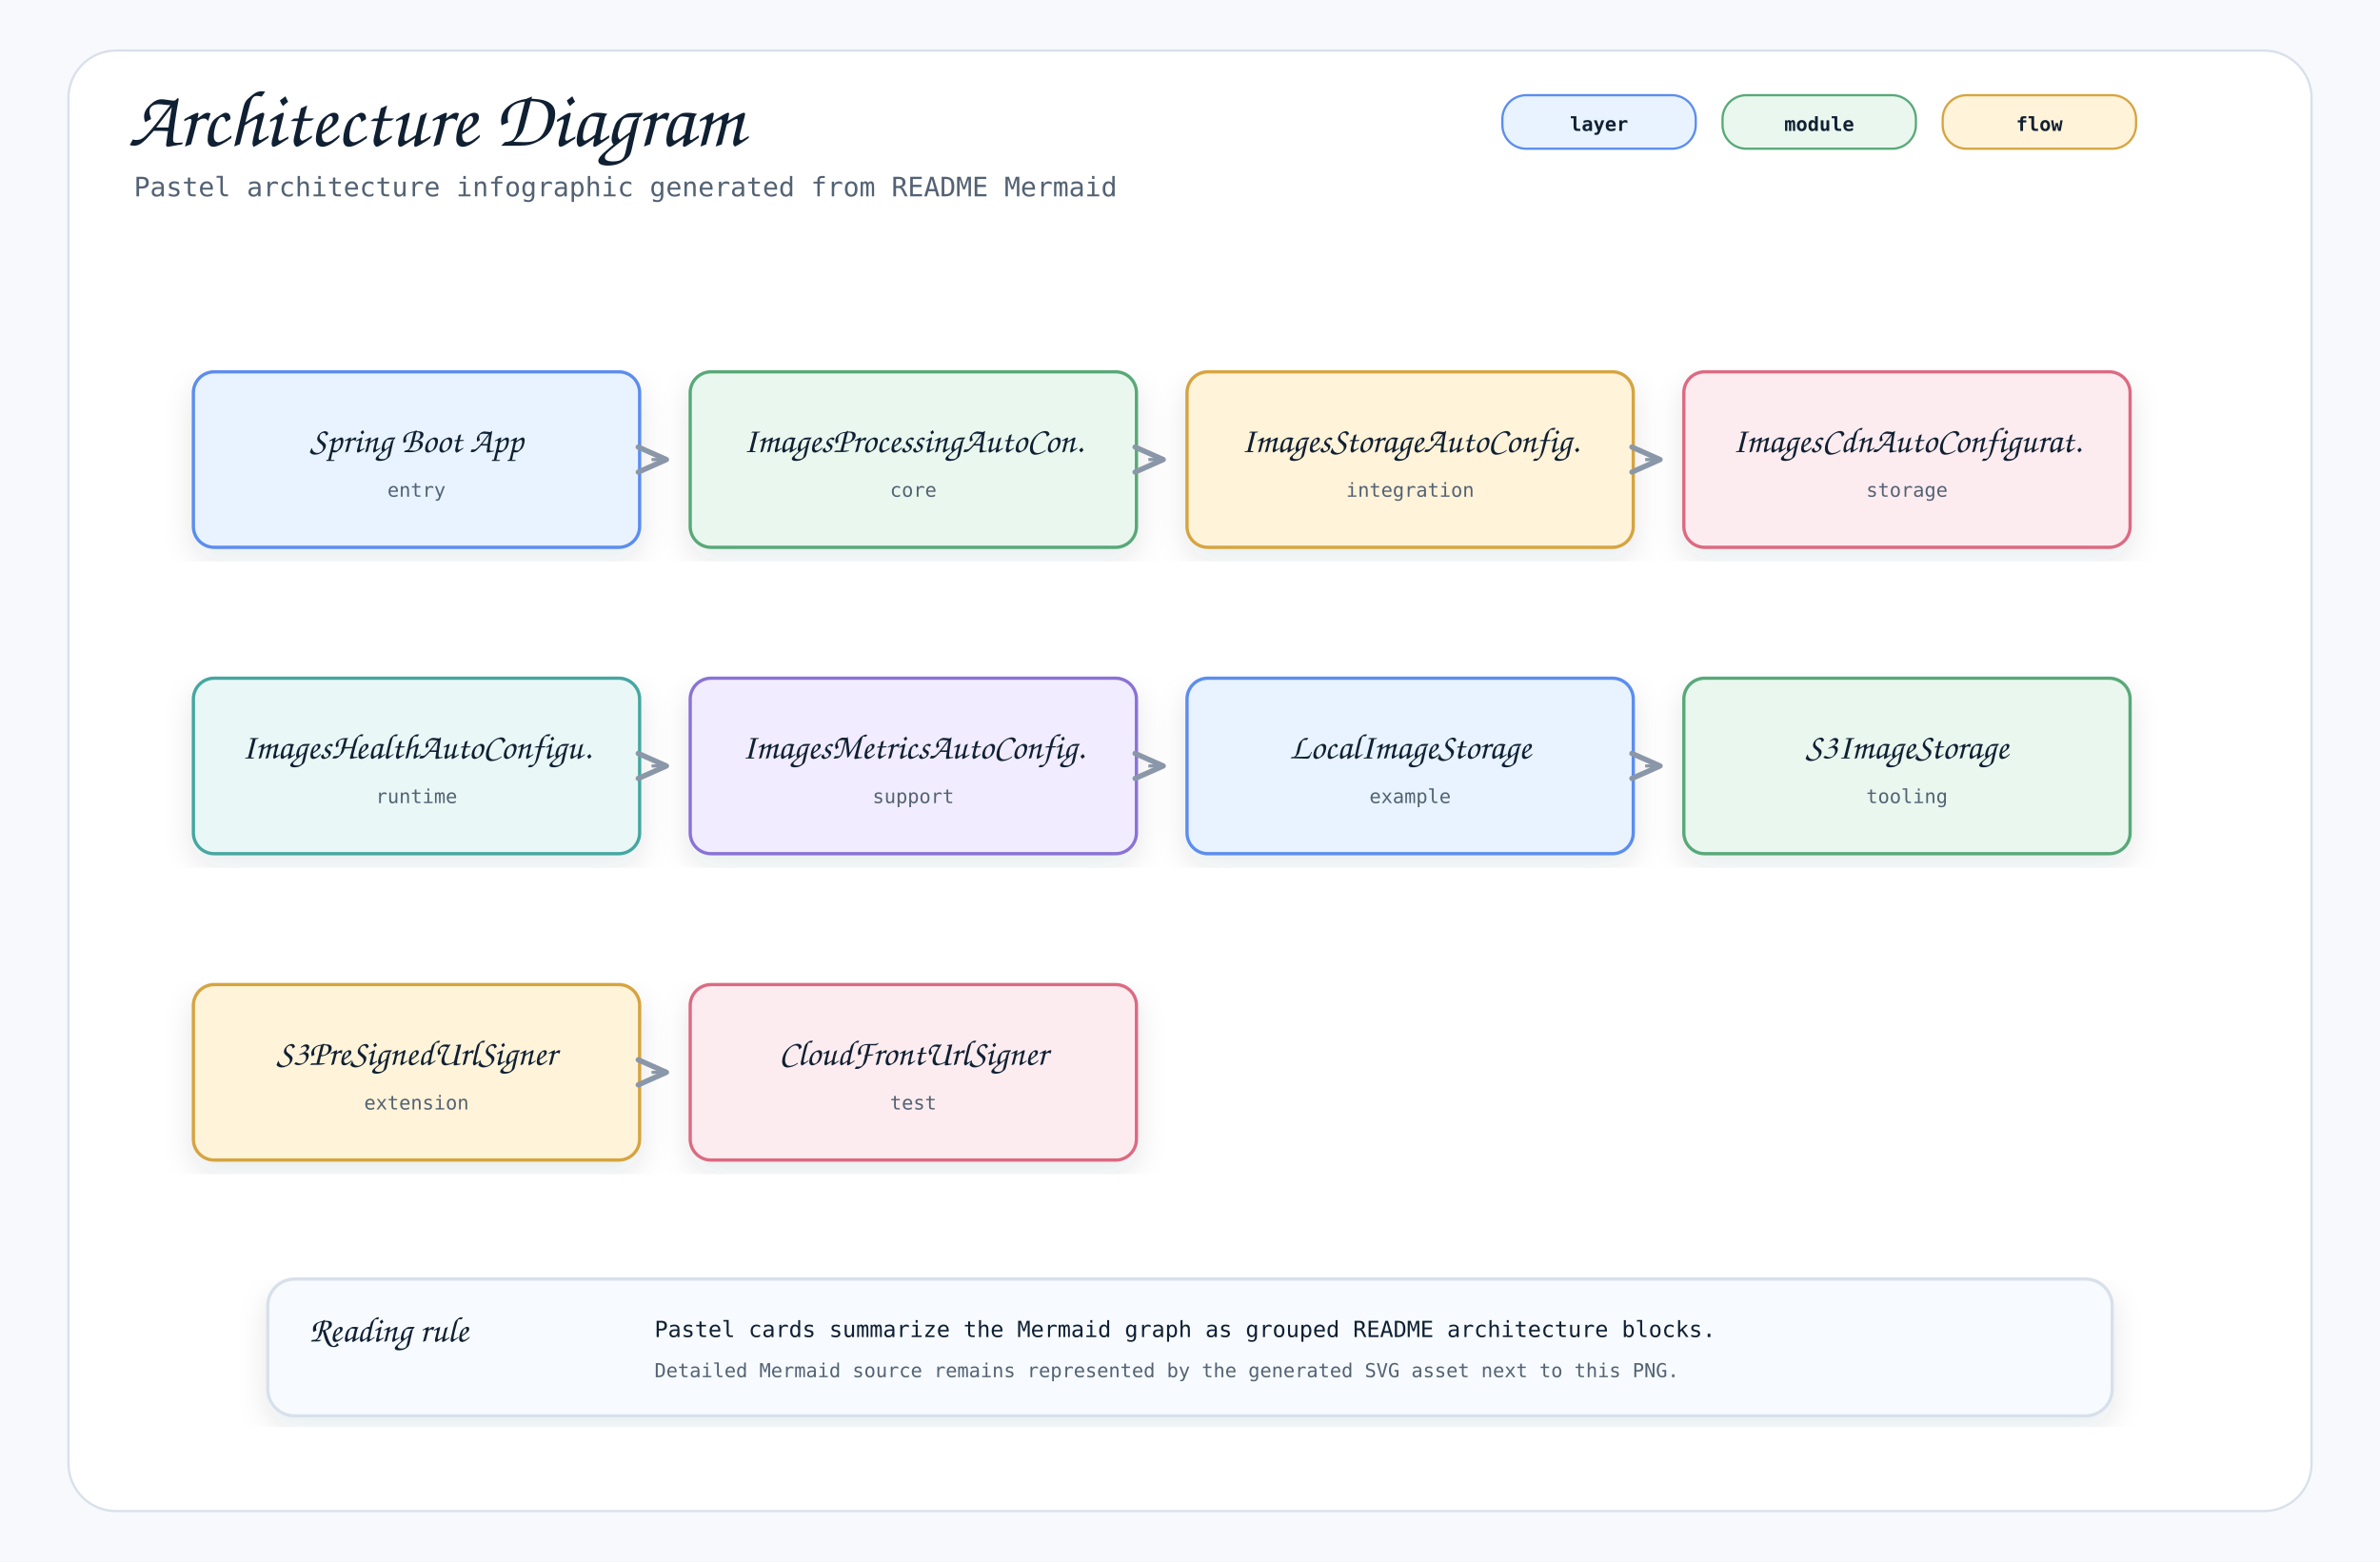
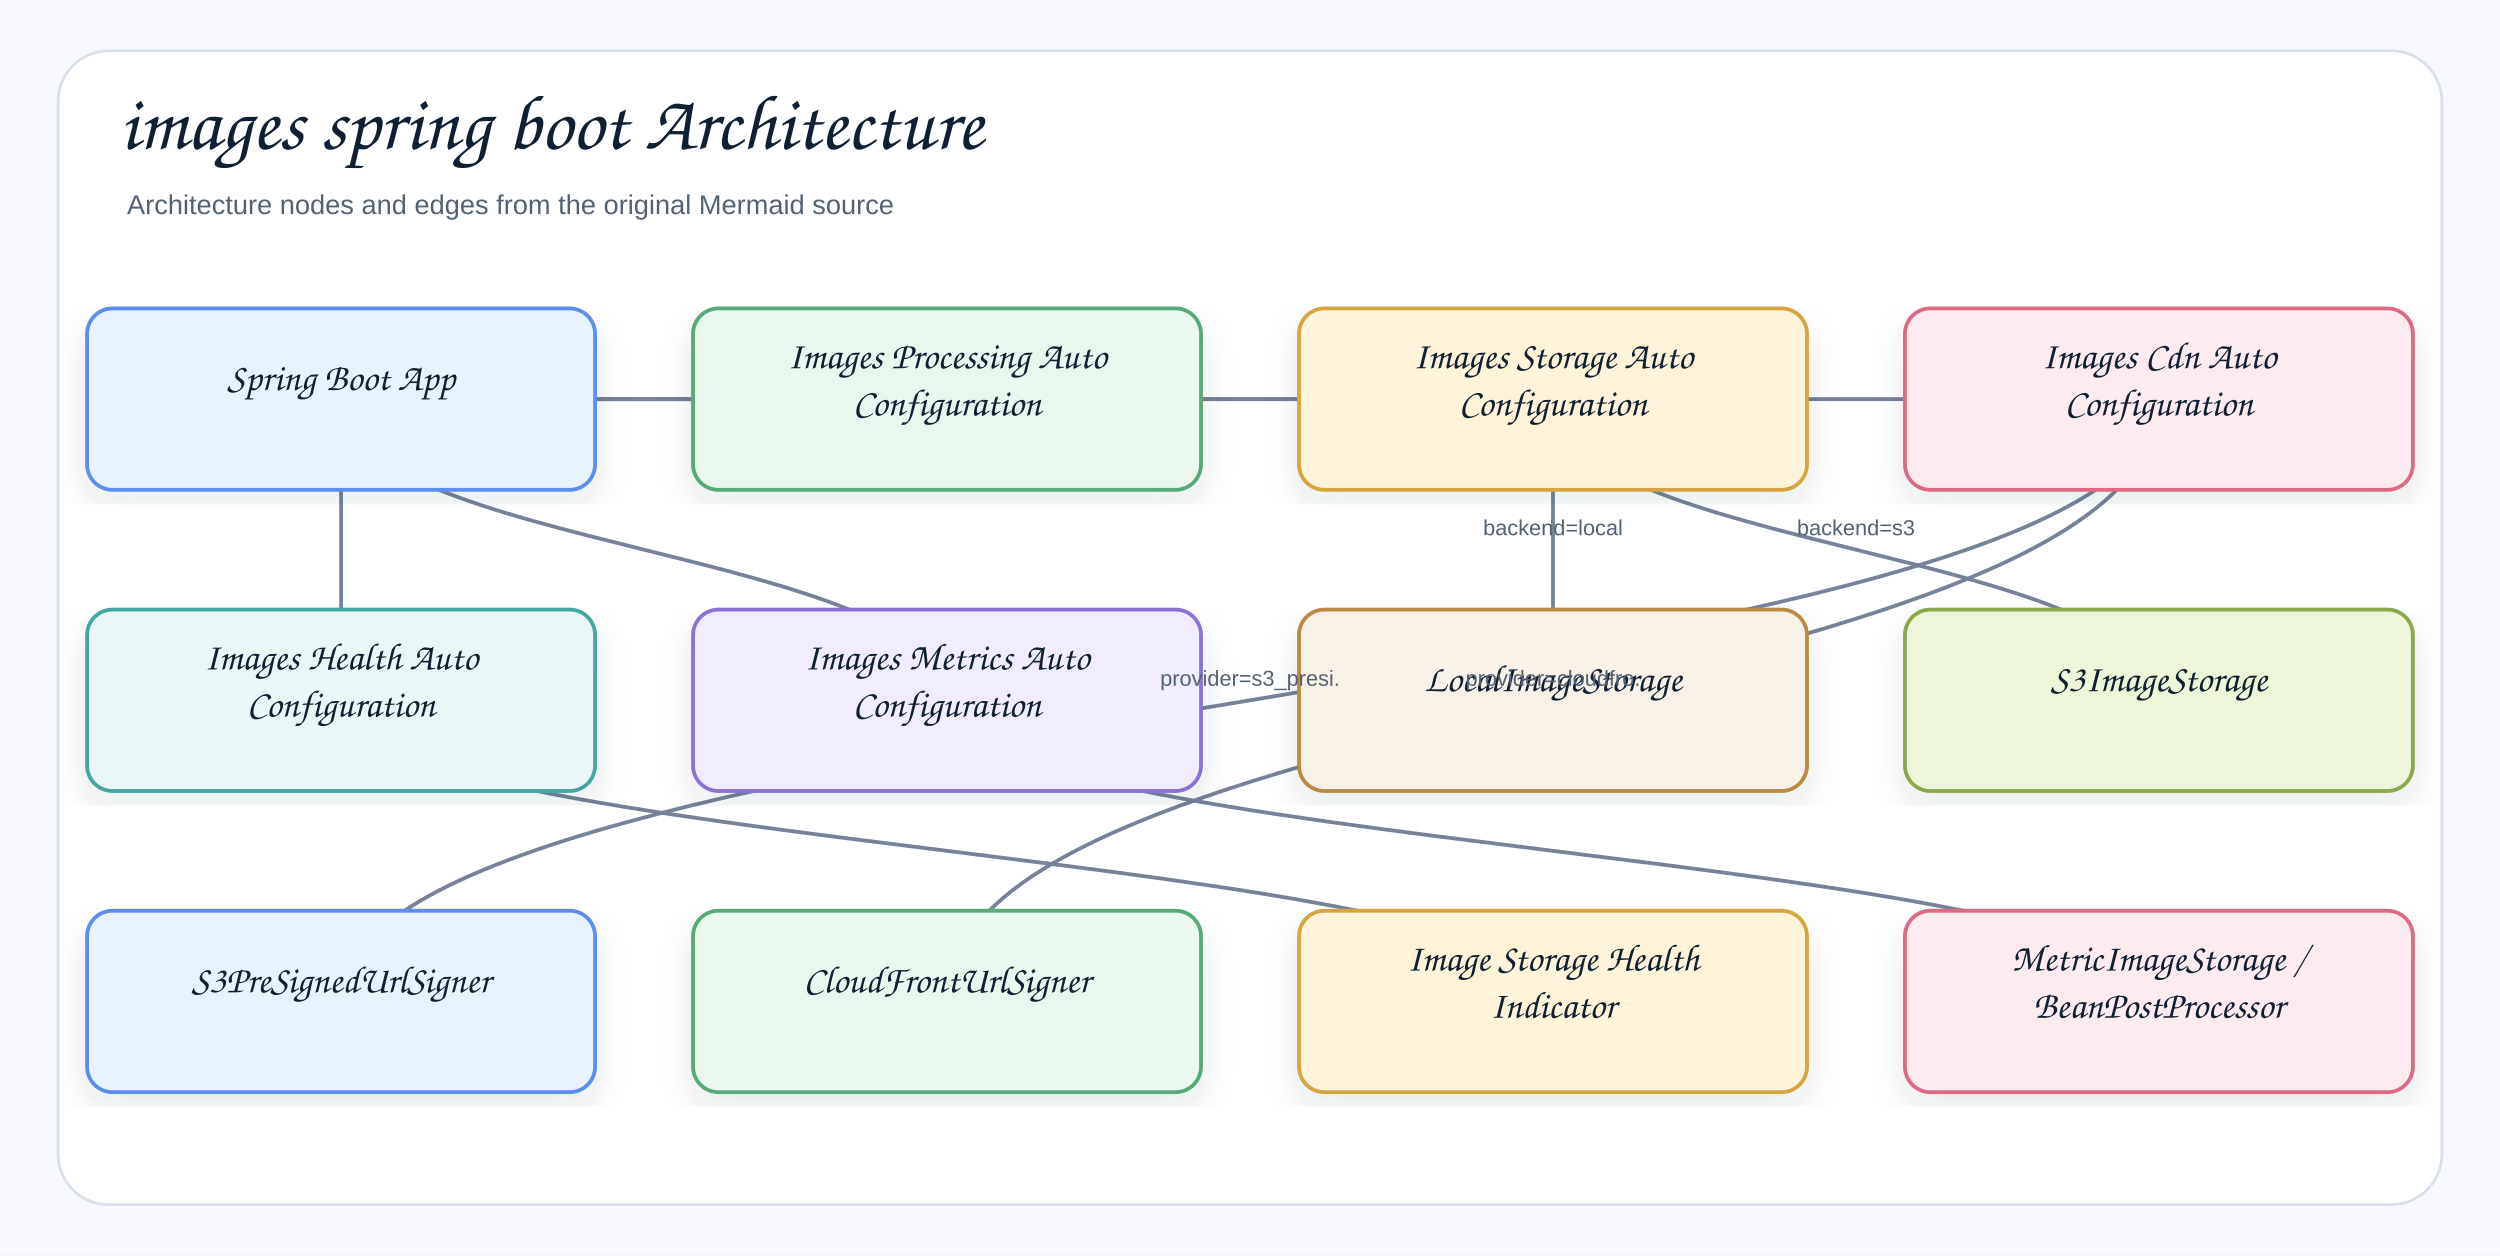
- <svg xmlns="http://www.w3.org/2000/svg" width="1600" height="1050" viewBox="0 0 1600 1050" role="img" aria-label="Architecture Diagram">
+ <svg xmlns="http://www.w3.org/2000/svg" width="1378" height="692" viewBox="0 0 1378 692" role="img" aria-label="images spring boot Architecture">
  <defs>
    <filter id="shadow" x="-8%" y="-8%" width="116%" height="116%">
-       <feDropShadow dx="0" dy="8" stdDeviation="10" flood-color="#1f2937" flood-opacity="0.10" />
+       <feDropShadow dx="0" dy="8" stdDeviation="9" flood-color="#1f2937" flood-opacity="0.10" />
    </filter>
    <marker id="openArrow" markerWidth="12" markerHeight="10" refX="10" refY="5" orient="auto" markerUnits="strokeWidth">
-       <path d="M 1 1 L 10 5 L 1 9" fill="none" stroke="#8a97a8" stroke-width="1.7" stroke-linecap="round" stroke-linejoin="round" />
+       <path d="M 1 1 L 10 5 L 1 9" fill="none" stroke="#758297" stroke-width="1.8" stroke-linecap="round" stroke-linejoin="round" />
    </marker>
    <marker id="inherit" markerWidth="14" markerHeight="12" refX="12" refY="6" orient="auto" markerUnits="strokeWidth">
-       <path d="M 0 1 L 12 6 L 0 11 Z" fill="#ffffff" stroke="#8a97a8" stroke-width="1.7" />
+       <path d="M 0 1 L 12 6 L 0 11 Z" fill="#ffffff" stroke="#758297" stroke-width="1.8" />
    </marker>
    <style>
-     .canvas { fill: #f7f9fc; }
-     .frame { fill: #ffffff; stroke: #d8e0ea; stroke-width: 1.5; }
-     .title { font-family: "Architects Daughter", "Comic Mono", cursive; font-size: 54px; font-weight: 400; fill: #102033; }
-     .subtitle { font-family: "Comic Mono", "SFMono-Regular", Menlo, Consolas, monospace; font-size: 18px; fill: #536273; }
-     .label { font-family: "Architects Daughter", "Comic Mono", cursive; font-size: 30px; font-weight: 400; fill: #102033; }
-     .smallLabel { font-family: "Architects Daughter", "Comic Mono", cursive; font-size: 24px; font-weight: 400; fill: #102033; }
-     .mono { font-family: "Comic Mono", "SFMono-Regular", Menlo, Consolas, monospace; font-size: 15px; fill: #102033; }
-     .small { font-family: "Comic Mono", "SFMono-Regular", Menlo, Consolas, monospace; font-size: 13px; fill: #536273; }
-     .strong { font-family: "Comic Mono", "SFMono-Regular", Menlo, Consolas, monospace; font-size: 15px; font-weight: 700; fill: #102033; }
-     .card { stroke-width: 2.2; filter: url(#shadow); }
-     .line { stroke: #8a97a8; stroke-width: 2.1; fill: none; marker-end: url(#openArrow); }
-     .softLine { stroke: #8a97a8; stroke-width: 2.1; fill: none; }
-     .dashed { stroke: #8a97a8; stroke-width: 2.1; stroke-dasharray: 7 6; fill: none; marker-end: url(#openArrow); }
-     .inheritLine { stroke: #8a97a8; stroke-width: 2.2; fill: none; marker-end: url(#inherit); }
-     .implLine { stroke: #8a97a8; stroke-width: 2.2; stroke-dasharray: 8 7; fill: none; marker-end: url(#inherit); }
-     .compartment { stroke-width: 1.6; fill: none; }
-     .chip { stroke-width: 1.5; rx: 16; }
-     .chipText { font-family: "Comic Mono", "SFMono-Regular", Menlo, Consolas, monospace; font-size: 13px; font-weight: 700; fill: #102033; }
+     .canvas{fill:#f7f9fc}.frame{fill:#fff;stroke:#d8e0ea;stroke-width:1.5}
+     .title{font-family:"Architects Daughter","Comic Sans MS","Comic Sans",cursive;font-size:43px;font-weight:400;fill:#102033}
+     .subtitle{font-family:"Comic Sans MS","Comic Sans","Comic Neue",Arial,sans-serif;font-size:15px;font-weight:400;fill:#536273}
+     .label{font-family:"Architects Daughter","Comic Sans MS","Comic Sans",cursive;font-size:25px;font-weight:400;fill:#102033}
+     .smallLabel{font-family:"Architects Daughter","Comic Sans MS","Comic Sans",cursive;font-size:21px;font-weight:400;fill:#102033}
+     .mono{font-family:"Comic Sans MS","Comic Sans","Comic Neue",Arial,sans-serif;font-size:12px;font-weight:400;fill:#102033}
+     .small{font-family:"Comic Sans MS","Comic Sans","Comic Neue",Arial,sans-serif;font-size:12px;font-weight:400;fill:#536273}
+     .strong{font-family:"Comic Sans MS","Comic Sans","Comic Neue",Arial,sans-serif;font-size:13px;font-weight:400;fill:#102033}
+     .card{stroke-width:2.1;filter:url(#shadow)}.compartment{stroke-width:1.5;fill:none}
+     .line{stroke:#758297;stroke-width:2.1;fill:none;marker-end:url(#openArrow)}
+     .plainLine{stroke:#758297;stroke-width:2.1;fill:none}
+     .dashed{stroke:#758297;stroke-width:2.1;stroke-dasharray:7 6;fill:none;marker-end:url(#openArrow)}
+     .inheritLine{stroke:#758297;stroke-width:2.2;fill:none;marker-end:url(#inherit)}
+     .implLine{stroke:#758297;stroke-width:2.2;stroke-dasharray:8 7;fill:none;marker-end:url(#inherit)}
  </style>
  </defs>
-   <rect class="canvas" width="1600" height="1050" />
-   <rect class="frame" x="46" y="34" width="1508" height="982" rx="32" />
-   <text class="title" x="86" y="98">Architecture Diagram</text>
-   <text class="subtitle" x="90" y="132">Pastel architecture infographic generated from README Mermaid</text>
-   <rect class="chip" x="1010" y="64" width="130" height="36" fill="#e8f3ff" stroke="#5b8def" />
-   <text class="chipText" x="1075" y="88" text-anchor="middle">layer</text>
-   <rect class="chip" x="1158" y="64" width="130" height="36" fill="#eaf7ef" stroke="#58a978" />
-   <text class="chipText" x="1223" y="88" text-anchor="middle">module</text>
-   <rect class="chip" x="1306" y="64" width="130" height="36" fill="#fff3d9" stroke="#d6a441" />
-   <text class="chipText" x="1371" y="88" text-anchor="middle">flow</text>
-   <g transform="translate(130,250)">
-     <rect class="card" x="0" y="0" width="300" height="118" rx="14" fill="#e8f3ff" stroke="#5b8def" />
-     <text class="smallLabel" x="150" y="54" text-anchor="middle">Spring Boot App</text>
-     <text class="small" x="150" y="84" text-anchor="middle">entry</text>
+   <rect class="canvas" width="1378" height="692" />
+   <rect class="frame" x="32" y="28" width="1314" height="636" rx="28" />
+   <text class="title" x="66" y="82">images spring boot Architecture</text>
+   <text class="subtitle" x="70" y="118">Architecture nodes and edges from the original Mermaid source</text>
+   <path class="line" d="M522 386 C522 469 1190 469 1190 552" />
+   <path class="line" d="M188 386 C188 469 856 469 856 552" />
+   <path class="line" d="M1190 220 C1190 386 522 386 522 552" />
+   <path class="line" d="M1190 220 C1190 386 188 386 188 552" />
+   <path class="line" d="M856 220 C856 303 1190 303 1190 386" />
+   <path class="line" d="M856 220 C856 303 856 303 856 386" />
+   <path class="line" d="M188 220 C188 303 522 303 522 386" />
+   <path class="line" d="M188 220 C188 303 188 303 188 386" />
+   <path class="line" d="M188 220 C188 220 1190 220 1190 220" />
+   <path class="line" d="M188 220 C188 220 856 220 856 220" />
+   <path class="line" d="M188 220 C188 220 522 220 522 220" />
+   <g transform="translate(48,170)">
+     <rect class="card" x="0" y="0" width="280" height="100" rx="14" fill="#E8F3FF" stroke="#5B8DEF" />
+     <text class="smallLabel" x="140" y="45" text-anchor="middle">Spring Boot App</text>
  </g>
-   <g transform="translate(464,250)">
-     <rect class="card" x="0" y="0" width="300" height="118" rx="14" fill="#eaf7ef" stroke="#58a978" />
-     <text class="smallLabel" x="150" y="54" text-anchor="middle">ImagesProcessingAutoCon.</text>
-     <text class="small" x="150" y="84" text-anchor="middle">core</text>
+   <g transform="translate(382,170)">
+     <rect class="card" x="0" y="0" width="280" height="100" rx="14" fill="#EAF7EF" stroke="#58A978" />
+     <text class="smallLabel" x="140" y="33" text-anchor="middle">Images Processing Auto</text>
+     <text class="smallLabel" x="140" y="59" text-anchor="middle">Configuration</text>
  </g>
-   <path class="line" d="M438 309 L448 309" />
-   <g transform="translate(798,250)">
-     <rect class="card" x="0" y="0" width="300" height="118" rx="14" fill="#fff3d9" stroke="#d6a441" />
-     <text class="smallLabel" x="150" y="54" text-anchor="middle">ImagesStorageAutoConfig.</text>
-     <text class="small" x="150" y="84" text-anchor="middle">integration</text>
+   <g transform="translate(716,170)">
+     <rect class="card" x="0" y="0" width="280" height="100" rx="14" fill="#FFF3D9" stroke="#D6A441" />
+     <text class="smallLabel" x="140" y="33" text-anchor="middle">Images Storage Auto</text>
+     <text class="smallLabel" x="140" y="59" text-anchor="middle">Configuration</text>
  </g>
-   <path class="line" d="M772 309 L782 309" />
-   <g transform="translate(1132,250)">
-     <rect class="card" x="0" y="0" width="300" height="118" rx="14" fill="#fdecef" stroke="#dc6b82" />
-     <text class="smallLabel" x="150" y="54" text-anchor="middle">ImagesCdnAutoConfigurat.</text>
-     <text class="small" x="150" y="84" text-anchor="middle">storage</text>
+   <g transform="translate(1050,170)">
+     <rect class="card" x="0" y="0" width="280" height="100" rx="14" fill="#FDECEF" stroke="#DC6B82" />
+     <text class="smallLabel" x="140" y="33" text-anchor="middle">Images Cdn Auto</text>
+     <text class="smallLabel" x="140" y="59" text-anchor="middle">Configuration</text>
  </g>
-   <path class="line" d="M1106 309 L1116 309" />
-   <g transform="translate(130,456)">
-     <rect class="card" x="0" y="0" width="300" height="118" rx="14" fill="#e9f7f6" stroke="#45a7a1" />
-     <text class="smallLabel" x="150" y="54" text-anchor="middle">ImagesHealthAutoConfigu.</text>
-     <text class="small" x="150" y="84" text-anchor="middle">runtime</text>
+   <g transform="translate(48,336)">
+     <rect class="card" x="0" y="0" width="280" height="100" rx="14" fill="#E9F7F6" stroke="#45A7A1" />
+     <text class="smallLabel" x="140" y="33" text-anchor="middle">Images Health Auto</text>
+     <text class="smallLabel" x="140" y="59" text-anchor="middle">Configuration</text>
  </g>
-   <g transform="translate(464,456)">
-     <rect class="card" x="0" y="0" width="300" height="118" rx="14" fill="#f1ecff" stroke="#8a72d6" />
-     <text class="smallLabel" x="150" y="54" text-anchor="middle">ImagesMetricsAutoConfig.</text>
-     <text class="small" x="150" y="84" text-anchor="middle">support</text>
+   <g transform="translate(382,336)">
+     <rect class="card" x="0" y="0" width="280" height="100" rx="14" fill="#F1ECFF" stroke="#8A72D6" />
+     <text class="smallLabel" x="140" y="33" text-anchor="middle">Images Metrics Auto</text>
+     <text class="smallLabel" x="140" y="59" text-anchor="middle">Configuration</text>
  </g>
-   <path class="line" d="M438 515 L448 515" />
-   <g transform="translate(798,456)">
-     <rect class="card" x="0" y="0" width="300" height="118" rx="14" fill="#e8f3ff" stroke="#5b8def" />
-     <text class="smallLabel" x="150" y="54" text-anchor="middle">LocalImageStorage</text>
-     <text class="small" x="150" y="84" text-anchor="middle">example</text>
+   <g transform="translate(716,336)">
+     <rect class="card" x="0" y="0" width="280" height="100" rx="14" fill="#F7F1E7" stroke="#B88A44" />
+     <text class="smallLabel" x="140" y="45" text-anchor="middle">LocalImageStorage</text>
  </g>
-   <path class="line" d="M772 515 L782 515" />
-   <g transform="translate(1132,456)">
-     <rect class="card" x="0" y="0" width="300" height="118" rx="14" fill="#eaf7ef" stroke="#58a978" />
-     <text class="smallLabel" x="150" y="54" text-anchor="middle">S3ImageStorage</text>
-     <text class="small" x="150" y="84" text-anchor="middle">tooling</text>
+   <g transform="translate(1050,336)">
+     <rect class="card" x="0" y="0" width="280" height="100" rx="14" fill="#EEF6D9" stroke="#8BA84D" />
+     <text class="smallLabel" x="140" y="45" text-anchor="middle">S3ImageStorage</text>
  </g>
-   <path class="line" d="M1106 515 L1116 515" />
-   <g transform="translate(130,662)">
-     <rect class="card" x="0" y="0" width="300" height="118" rx="14" fill="#fff3d9" stroke="#d6a441" />
-     <text class="smallLabel" x="150" y="54" text-anchor="middle">S3PreSignedUrlSigner</text>
-     <text class="small" x="150" y="84" text-anchor="middle">extension</text>
+   <g transform="translate(48,502)">
+     <rect class="card" x="0" y="0" width="280" height="100" rx="14" fill="#E8F3FF" stroke="#5B8DEF" />
+     <text class="smallLabel" x="140" y="45" text-anchor="middle">S3PreSignedUrlSigner</text>
  </g>
-   <g transform="translate(464,662)">
-     <rect class="card" x="0" y="0" width="300" height="118" rx="14" fill="#fdecef" stroke="#dc6b82" />
-     <text class="smallLabel" x="150" y="54" text-anchor="middle">CloudFrontUrlSigner</text>
-     <text class="small" x="150" y="84" text-anchor="middle">test</text>
+   <g transform="translate(382,502)">
+     <rect class="card" x="0" y="0" width="280" height="100" rx="14" fill="#EAF7EF" stroke="#58A978" />
+     <text class="smallLabel" x="140" y="45" text-anchor="middle">CloudFrontUrlSigner</text>
  </g>
-   <path class="line" d="M438 721 L448 721" />
-   <g transform="translate(180,860)">
-     <rect class="card" x="0" y="0" width="1240" height="92" rx="18" fill="#f7fbff" stroke="#d8e0ea" />
-     <text class="smallLabel" x="28" y="42">Reading rule</text>
-     <text class="mono" x="260" y="39">Pastel cards summarize the Mermaid graph as grouped README architecture blocks.</text>
-     <text class="small" x="260" y="66">Detailed Mermaid source remains represented by the generated SVG asset next to this PNG.</text>
+   <g transform="translate(716,502)">
+     <rect class="card" x="0" y="0" width="280" height="100" rx="14" fill="#FFF3D9" stroke="#D6A441" />
+     <text class="smallLabel" x="140" y="33" text-anchor="middle">Image Storage Health</text>
+     <text class="smallLabel" x="140" y="59" text-anchor="middle">Indicator</text>
  </g>
+   <g transform="translate(1050,502)">
+     <rect class="card" x="0" y="0" width="280" height="100" rx="14" fill="#FDECEF" stroke="#DC6B82" />
+     <text class="smallLabel" x="140" y="33" text-anchor="middle">MetricImageStorage /</text>
+     <text class="smallLabel" x="140" y="59" text-anchor="middle">BeanPostProcessor</text>
+   </g>
+   <text class="small" x="856" y="295" text-anchor="middle">backend=local</text>
+   <text class="small" x="1023" y="295" text-anchor="middle">backend=s3</text>
+   <text class="small" x="689" y="378" text-anchor="middle">provider=s3_presi.</text>
+   <text class="small" x="856" y="378" text-anchor="middle">provider=cloudfro.</text>
</svg>
